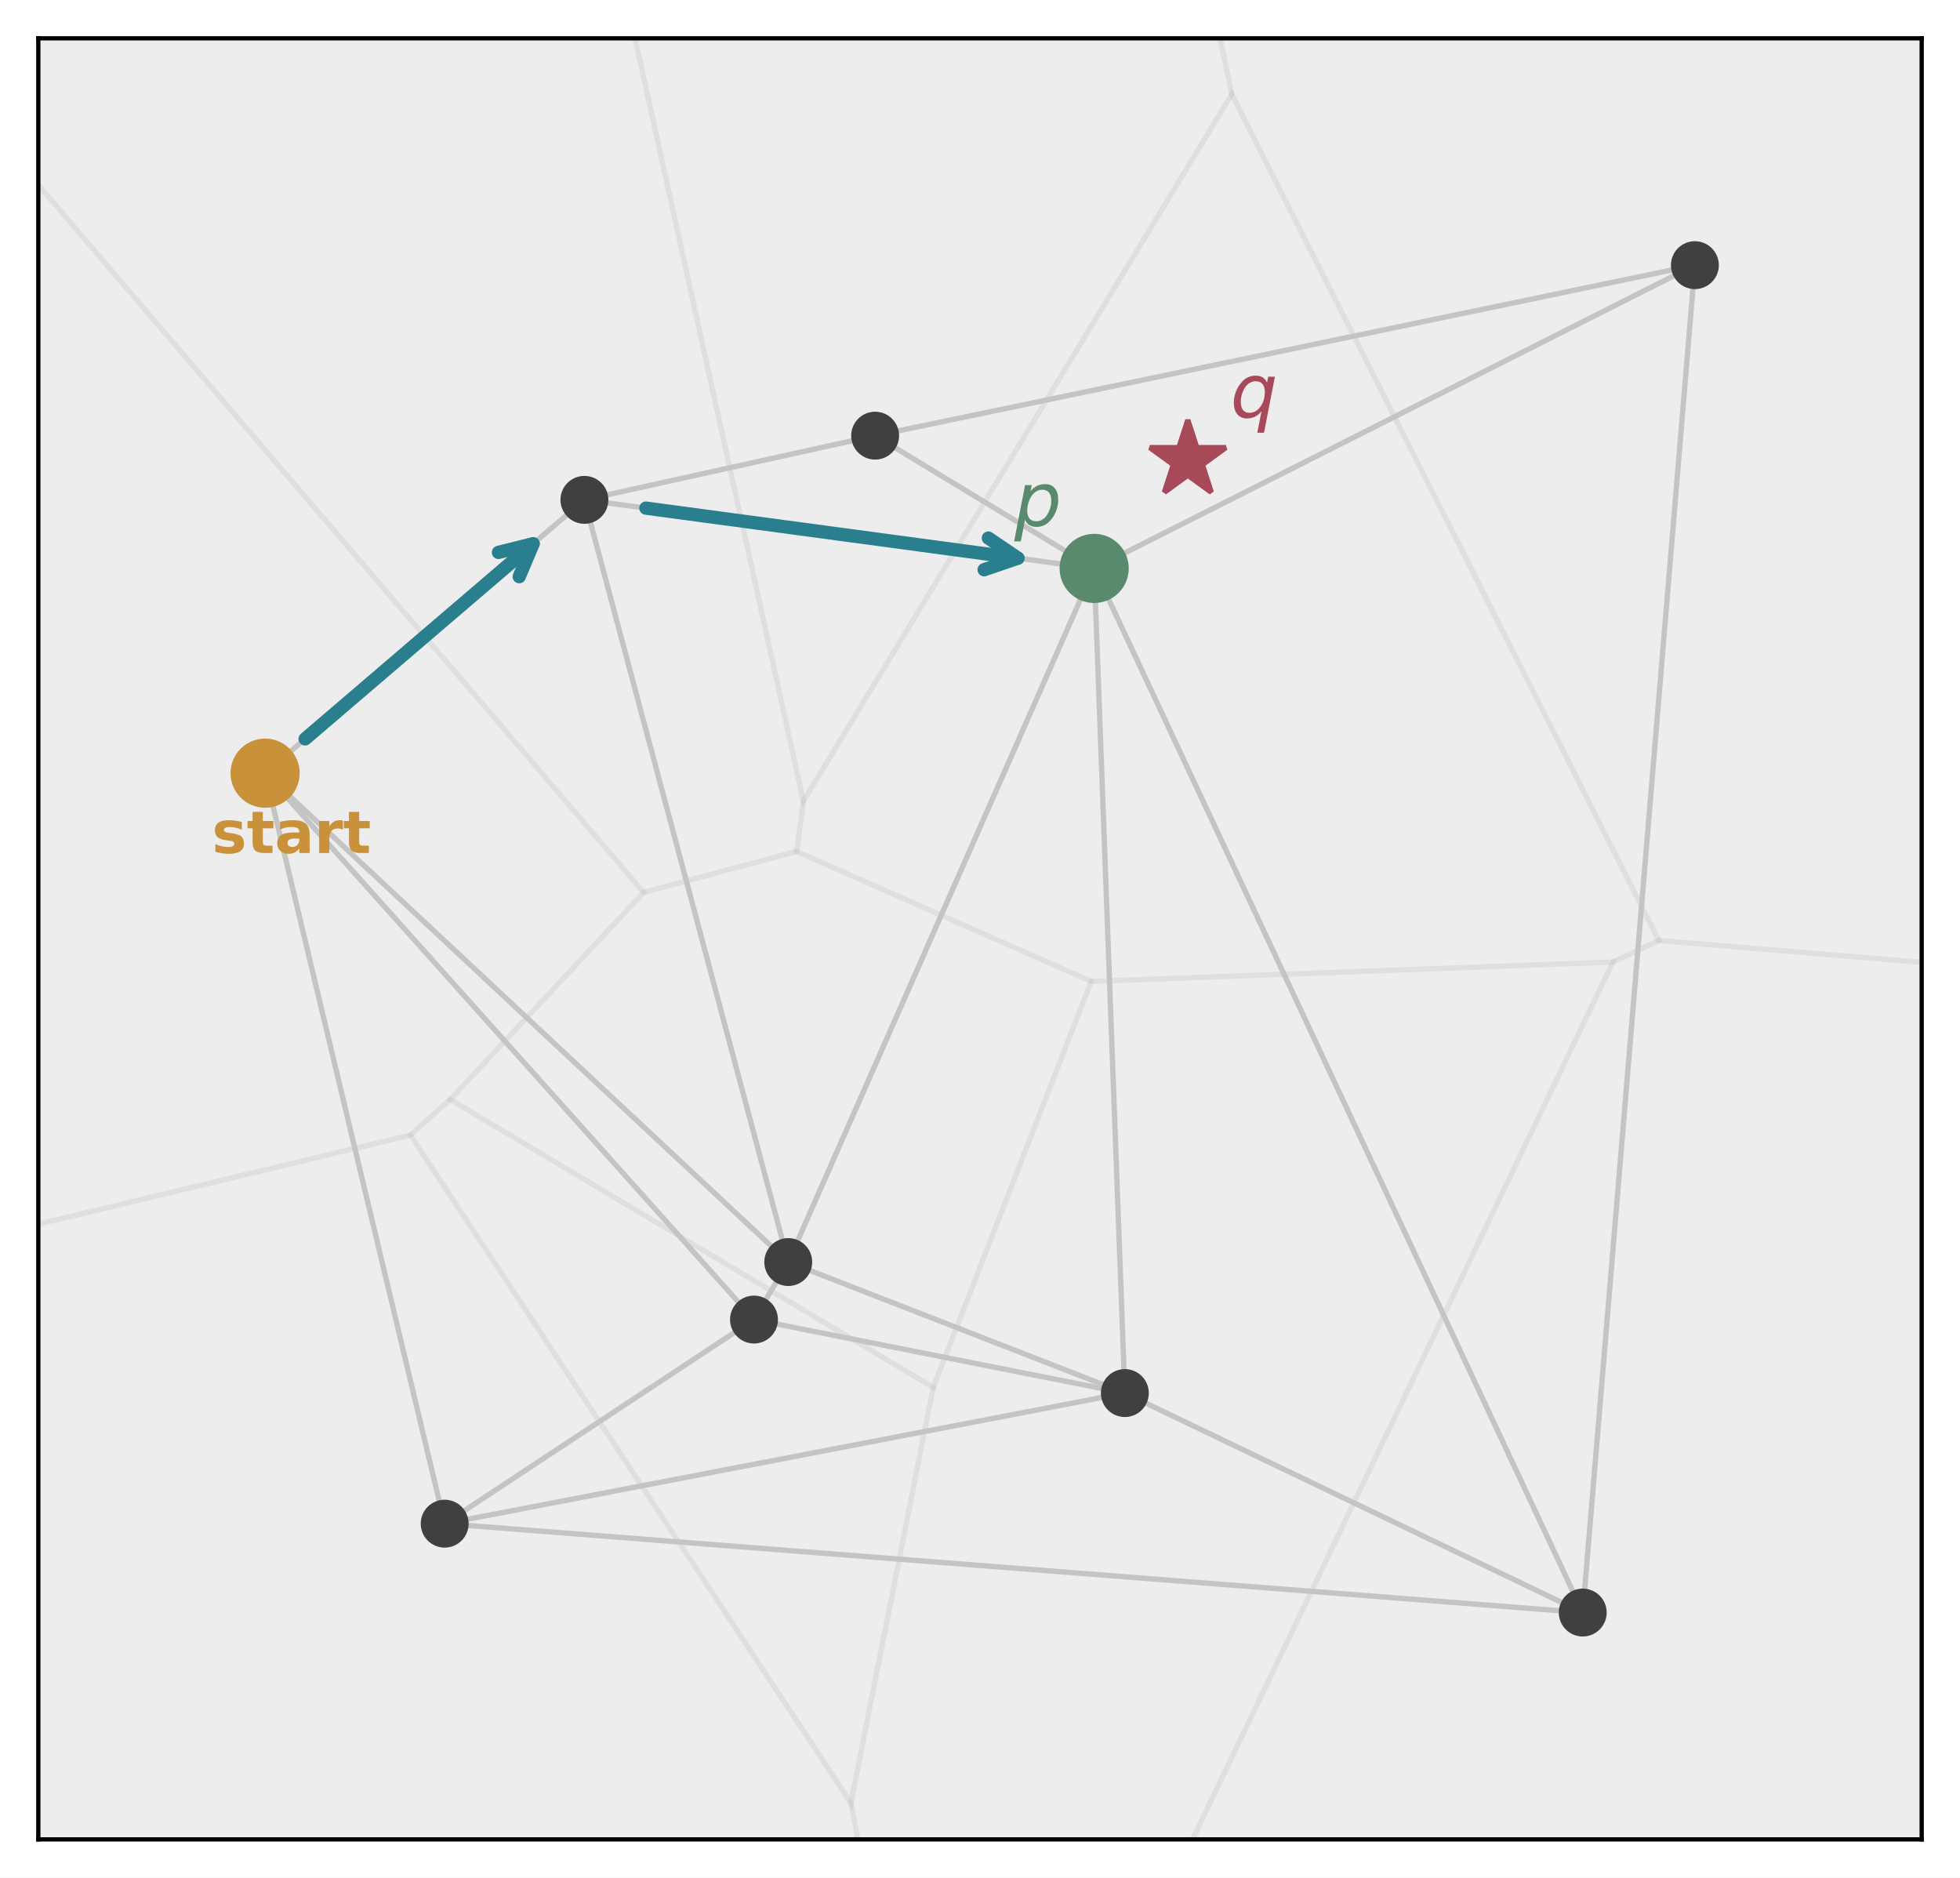
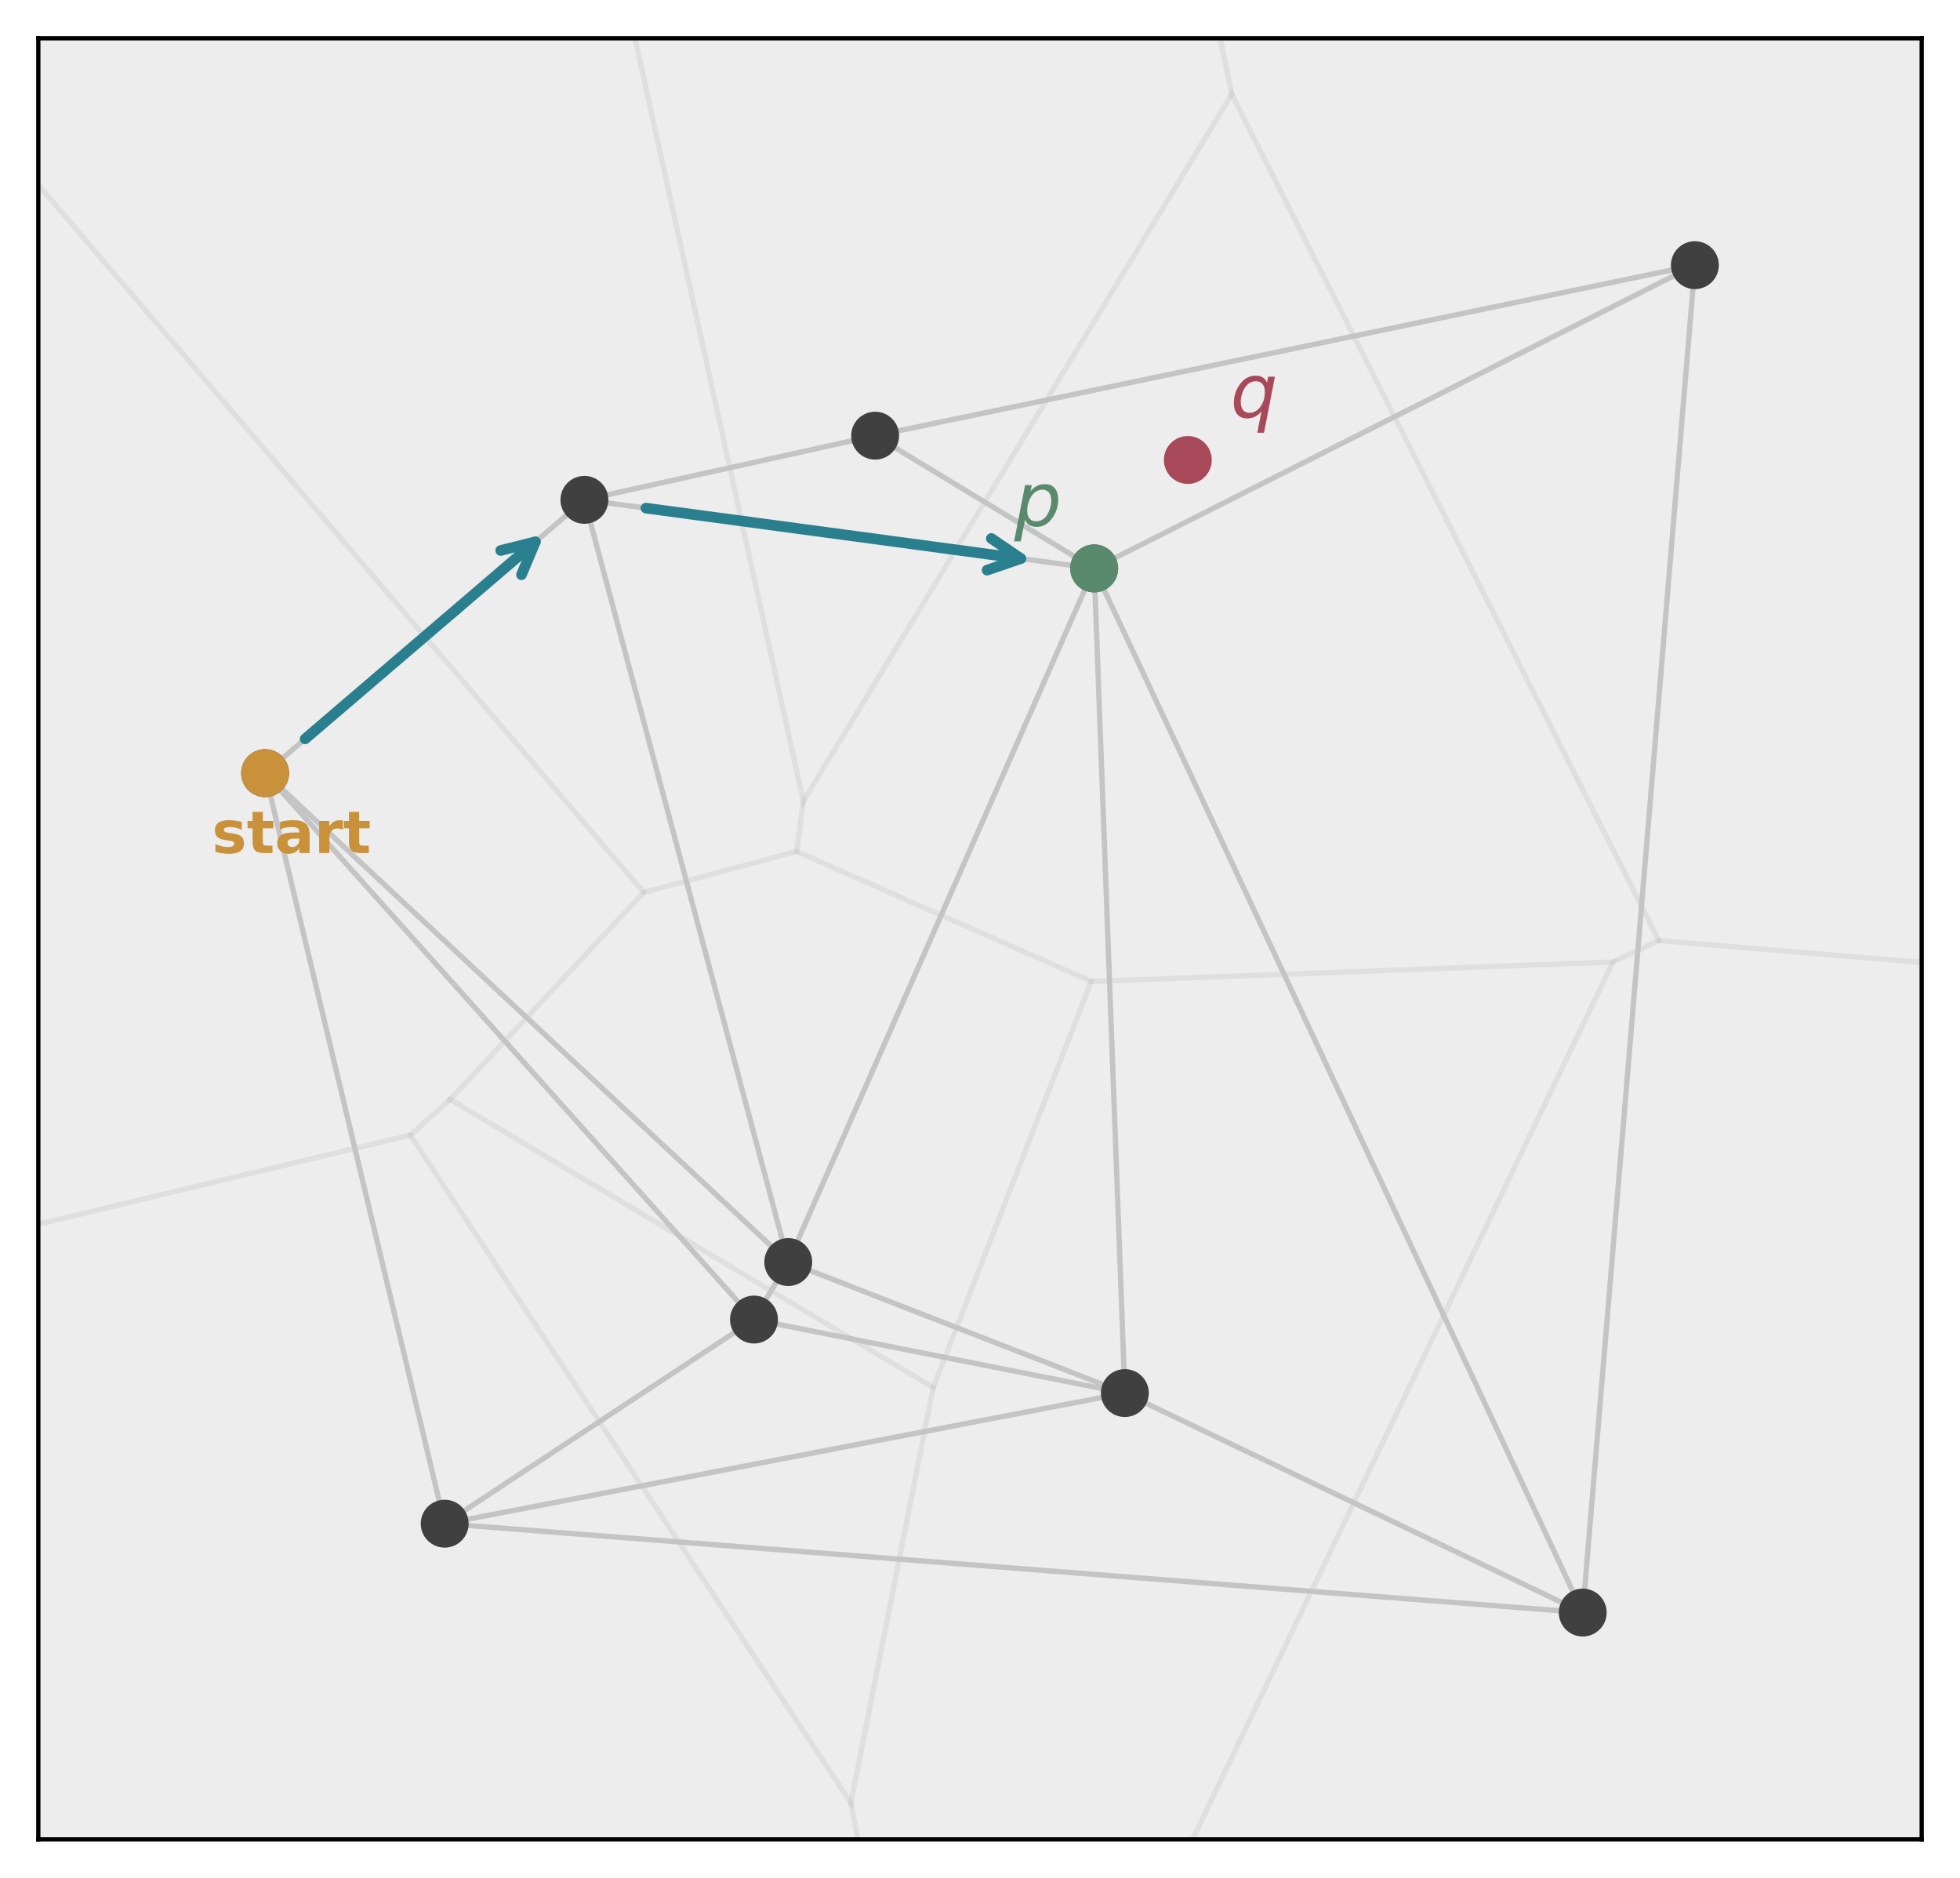
<svg xmlns="http://www.w3.org/2000/svg" xmlns:xlink="http://www.w3.org/1999/xlink" width="368.324pt" height="352.8pt" viewBox="0 0 368.324 352.8" version="1.1">
  <defs>
    <style type="text/css">*{stroke-linejoin: round; stroke-linecap: butt}</style>
  </defs>
  <g id="figure_1">
    <g id="patch_1">
      <path d="M 0 352.8  L 368.324 352.8  L 368.324 0  L 0 0  z " style="fill: #ffffff" />
    </g>
    <g id="axes_1">
      <g id="patch_2">
        <path d="M 7.2 345.6  L 361.124 345.6  L 361.124 7.2  L 7.2 7.2  z " style="fill: #ffffff" />
      </g>
      <g id="patch_3">
-         <path d="M -446.551 338.586  L 77.113 213.279  L 84.6 206.58  L 120.962 167.665  L -229.137 -241.427  z " clip-path="url(#p903cf58d78)" style="fill: #a3a3a3; opacity: 0.2; stroke: #a3a3a3; stroke-linejoin: miter" />
+         <path d="M -446.551 338.586  L 77.113 213.279  L 84.6 206.58  L 120.962 167.665  L -229.137 -241.427  z " clip-path="url(#pef43199451)" style="fill: #a3a3a3; opacity: 0.2; stroke: #a3a3a3; stroke-linejoin: miter" />
      </g>
      <g id="patch_4">
-         <path d="M 84.6 206.58  L 120.962 167.665  L 149.701 159.977  L 205.066 184.399  L 175.376 260.687  z " clip-path="url(#p903cf58d78)" style="fill: #a3a3a3; opacity: 0.2; stroke: #a3a3a3; stroke-linejoin: miter" />
+         <path d="M 84.6 206.58  L 120.962 167.665  L 149.701 159.977  L 205.066 184.399  L 175.376 260.687  z " clip-path="url(#pef43199451)" style="fill: #a3a3a3; opacity: 0.2; stroke: #a3a3a3; stroke-linejoin: miter" />
      </g>
      <g id="patch_5">
-         <path d="M 120.962 167.665  L 149.701 159.977  L 150.971 150.534  L 34.888 -375.252  L -229.137 -241.427  z " clip-path="url(#p903cf58d78)" style="fill: #a3a3a3; opacity: 0.2; stroke: #a3a3a3; stroke-linejoin: miter" />
+         <path d="M 120.962 167.665  L 149.701 159.977  L 150.971 150.534  L 34.888 -375.252  L -229.137 -241.427  z " clip-path="url(#pef43199451)" style="fill: #a3a3a3; opacity: 0.2; stroke: #a3a3a3; stroke-linejoin: miter" />
      </g>
      <g id="patch_6">
-         <path d="M 179.2 439.275  L 137.281 976.088  L 848.32 221.389  L 311.729 176.713  L 303.105 180.75  z " clip-path="url(#p903cf58d78)" style="fill: #a3a3a3; opacity: 0.2; stroke: #a3a3a3; stroke-linejoin: miter" />
+         <path d="M 179.2 439.275  L 137.281 976.088  L 848.32 221.389  L 311.729 176.713  L 303.105 180.75  z " clip-path="url(#pef43199451)" style="fill: #a3a3a3; opacity: 0.2; stroke: #a3a3a3; stroke-linejoin: miter" />
      </g>
      <g id="patch_7">
-         <path d="M 175.376 260.687  L 205.066 184.399  L 303.105 180.75  L 179.2 439.275  L 159.903 338.761  z " clip-path="url(#p903cf58d78)" style="fill: #a3a3a3; opacity: 0.2; stroke: #a3a3a3; stroke-linejoin: miter" />
+         <path d="M 175.376 260.687  L 205.066 184.399  L 303.105 180.75  L 179.2 439.275  L 159.903 338.761  z " clip-path="url(#pef43199451)" style="fill: #a3a3a3; opacity: 0.2; stroke: #a3a3a3; stroke-linejoin: miter" />
      </g>
      <g id="patch_8">
-         <path d="M 231.472 17.709  L 311.729 176.713  L 848.32 221.389  L 121.846 -509.46  z " clip-path="url(#p903cf58d78)" style="fill: #a3a3a3; opacity: 0.2; stroke: #a3a3a3; stroke-linejoin: miter" />
+         <path d="M 231.472 17.709  L 311.729 176.713  L 848.32 221.389  L 121.846 -509.46  z " clip-path="url(#pef43199451)" style="fill: #a3a3a3; opacity: 0.2; stroke: #a3a3a3; stroke-linejoin: miter" />
      </g>
      <g id="patch_9">
-         <path d="M 205.066 184.399  L 303.105 180.75  L 311.729 176.713  L 231.472 17.709  L 150.971 150.534  L 149.701 159.977  z " clip-path="url(#p903cf58d78)" style="fill: #a3a3a3; opacity: 0.2; stroke: #a3a3a3; stroke-linejoin: miter" />
+         <path d="M 205.066 184.399  L 303.105 180.75  L 311.729 176.713  L 231.472 17.709  L 150.971 150.534  L 149.701 159.977  z " clip-path="url(#pef43199451)" style="fill: #a3a3a3; opacity: 0.2; stroke: #a3a3a3; stroke-linejoin: miter" />
      </g>
      <g id="patch_10">
-         <path d="M 150.971 150.534  L 231.472 17.709  L 121.846 -509.46  L 34.888 -375.252  z " clip-path="url(#p903cf58d78)" style="fill: #a3a3a3; opacity: 0.2; stroke: #a3a3a3; stroke-linejoin: miter" />
+         <path d="M 150.971 150.534  L 231.472 17.709  L 121.846 -509.46  L 34.888 -375.252  z " clip-path="url(#pef43199451)" style="fill: #a3a3a3; opacity: 0.2; stroke: #a3a3a3; stroke-linejoin: miter" />
      </g>
      <g id="patch_11">
-         <path d="M 84.6 206.58  L 175.376 260.687  L 159.903 338.761  L 77.113 213.279  z " clip-path="url(#p903cf58d78)" style="fill: #a3a3a3; opacity: 0.2; stroke: #a3a3a3; stroke-linejoin: miter" />
+         <path d="M 84.6 206.58  L 175.376 260.687  L 159.903 338.761  L 77.113 213.279  z " clip-path="url(#pef43199451)" style="fill: #a3a3a3; opacity: 0.2; stroke: #a3a3a3; stroke-linejoin: miter" />
      </g>
      <g id="patch_12">
-         <path d="M 137.281 976.088  L 179.2 439.275  L 159.903 338.761  L 77.113 213.279  L -446.551 338.586  z " clip-path="url(#p903cf58d78)" style="fill: #a3a3a3; opacity: 0.2; stroke: #a3a3a3; stroke-linejoin: miter" />
+         <path d="M 137.281 976.088  L 179.2 439.275  L 159.903 338.761  L 77.113 213.279  L -446.551 338.586  z " clip-path="url(#pef43199451)" style="fill: #a3a3a3; opacity: 0.2; stroke: #a3a3a3; stroke-linejoin: miter" />
      </g>
      <g id="line2d_1">
-         <path d="M 297.427 302.98  L 211.383 261.741  " clip-path="url(#p903cf58d78)" style="fill: none; stroke: #c4c4c4; stroke-linecap: square" />
+         <path d="M 297.427 302.98  L 211.383 261.741  " clip-path="url(#pef43199451)" style="fill: none; stroke: #c4c4c4; stroke-linecap: square" />
      </g>
      <g id="line2d_2">
-         <path d="M 211.383 261.741  L 83.563 286.28  " clip-path="url(#p903cf58d78)" style="fill: none; stroke: #c4c4c4; stroke-linecap: square" />
+         <path d="M 211.383 261.741  L 83.563 286.28  " clip-path="url(#pef43199451)" style="fill: none; stroke: #c4c4c4; stroke-linecap: square" />
      </g>
      <g id="line2d_3">
-         <path d="M 211.383 261.741  L 205.616 106.8  " clip-path="url(#p903cf58d78)" style="fill: none; stroke: #c4c4c4; stroke-linecap: square" />
+         <path d="M 211.383 261.741  L 205.616 106.8  " clip-path="url(#pef43199451)" style="fill: none; stroke: #c4c4c4; stroke-linecap: square" />
      </g>
      <g id="line2d_4">
-         <path d="M 318.504 49.82  L 164.456 81.854  " clip-path="url(#p903cf58d78)" style="fill: none; stroke: #c4c4c4; stroke-linecap: square" />
+         <path d="M 318.504 49.82  L 164.456 81.854  " clip-path="url(#pef43199451)" style="fill: none; stroke: #c4c4c4; stroke-linecap: square" />
      </g>
      <g id="line2d_5">
-         <path d="M 49.82 145.267  L 109.822 93.917  " clip-path="url(#p903cf58d78)" style="fill: none; stroke: #c4c4c4; stroke-linecap: square" />
+         <path d="M 49.82 145.267  L 109.822 93.917  " clip-path="url(#pef43199451)" style="fill: none; stroke: #c4c4c4; stroke-linecap: square" />
      </g>
      <g id="line2d_6">
-         <path d="M 141.69 247.929  L 83.563 286.28  " clip-path="url(#p903cf58d78)" style="fill: none; stroke: #c4c4c4; stroke-linecap: square" />
+         <path d="M 141.69 247.929  L 83.563 286.28  " clip-path="url(#pef43199451)" style="fill: none; stroke: #c4c4c4; stroke-linecap: square" />
      </g>
      <g id="line2d_7">
-         <path d="M 148.129 237.125  L 205.616 106.8  " clip-path="url(#p903cf58d78)" style="fill: none; stroke: #c4c4c4; stroke-linecap: square" />
+         <path d="M 148.129 237.125  L 205.616 106.8  " clip-path="url(#pef43199451)" style="fill: none; stroke: #c4c4c4; stroke-linecap: square" />
      </g>
      <g id="line2d_8">
-         <path d="M 49.82 145.267  L 141.69 247.929  " clip-path="url(#p903cf58d78)" style="fill: none; stroke: #c4c4c4; stroke-linecap: square" />
+         <path d="M 49.82 145.267  L 141.69 247.929  " clip-path="url(#pef43199451)" style="fill: none; stroke: #c4c4c4; stroke-linecap: square" />
      </g>
      <g id="line2d_9">
-         <path d="M 297.427 302.98  L 83.563 286.28  " clip-path="url(#p903cf58d78)" style="fill: none; stroke: #c4c4c4; stroke-linecap: square" />
+         <path d="M 297.427 302.98  L 83.563 286.28  " clip-path="url(#pef43199451)" style="fill: none; stroke: #c4c4c4; stroke-linecap: square" />
      </g>
      <g id="line2d_10">
-         <path d="M 318.504 49.82  L 205.616 106.8  " clip-path="url(#p903cf58d78)" style="fill: none; stroke: #c4c4c4; stroke-linecap: square" />
+         <path d="M 318.504 49.82  L 205.616 106.8  " clip-path="url(#pef43199451)" style="fill: none; stroke: #c4c4c4; stroke-linecap: square" />
      </g>
      <g id="line2d_11">
-         <path d="M 211.383 261.741  L 141.69 247.929  " clip-path="url(#p903cf58d78)" style="fill: none; stroke: #c4c4c4; stroke-linecap: square" />
+         <path d="M 211.383 261.741  L 141.69 247.929  " clip-path="url(#pef43199451)" style="fill: none; stroke: #c4c4c4; stroke-linecap: square" />
      </g>
      <g id="line2d_12">
-         <path d="M 297.427 302.98  L 205.616 106.8  " clip-path="url(#p903cf58d78)" style="fill: none; stroke: #c4c4c4; stroke-linecap: square" />
+         <path d="M 297.427 302.98  L 205.616 106.8  " clip-path="url(#pef43199451)" style="fill: none; stroke: #c4c4c4; stroke-linecap: square" />
      </g>
      <g id="line2d_13">
-         <path d="M 49.82 145.267  L 148.129 237.125  " clip-path="url(#p903cf58d78)" style="fill: none; stroke: #c4c4c4; stroke-linecap: square" />
+         <path d="M 49.82 145.267  L 148.129 237.125  " clip-path="url(#pef43199451)" style="fill: none; stroke: #c4c4c4; stroke-linecap: square" />
      </g>
      <g id="line2d_14">
-         <path d="M 148.129 237.125  L 109.822 93.917  " clip-path="url(#p903cf58d78)" style="fill: none; stroke: #c4c4c4; stroke-linecap: square" />
+         <path d="M 148.129 237.125  L 109.822 93.917  " clip-path="url(#pef43199451)" style="fill: none; stroke: #c4c4c4; stroke-linecap: square" />
      </g>
      <g id="line2d_15">
-         <path d="M 109.822 93.917  L 164.456 81.854  " clip-path="url(#p903cf58d78)" style="fill: none; stroke: #c4c4c4; stroke-linecap: square" />
+         <path d="M 109.822 93.917  L 164.456 81.854  " clip-path="url(#pef43199451)" style="fill: none; stroke: #c4c4c4; stroke-linecap: square" />
      </g>
      <g id="line2d_16">
-         <path d="M 148.129 237.125  L 141.69 247.929  " clip-path="url(#p903cf58d78)" style="fill: none; stroke: #c4c4c4; stroke-linecap: square" />
+         <path d="M 148.129 237.125  L 141.69 247.929  " clip-path="url(#pef43199451)" style="fill: none; stroke: #c4c4c4; stroke-linecap: square" />
      </g>
      <g id="line2d_17">
-         <path d="M 205.616 106.8  L 164.456 81.854  " clip-path="url(#p903cf58d78)" style="fill: none; stroke: #c4c4c4; stroke-linecap: square" />
+         <path d="M 205.616 106.8  L 164.456 81.854  " clip-path="url(#pef43199451)" style="fill: none; stroke: #c4c4c4; stroke-linecap: square" />
      </g>
      <g id="line2d_18">
-         <path d="M 297.427 302.98  L 318.504 49.82  " clip-path="url(#p903cf58d78)" style="fill: none; stroke: #c4c4c4; stroke-linecap: square" />
+         <path d="M 297.427 302.98  L 318.504 49.82  " clip-path="url(#pef43199451)" style="fill: none; stroke: #c4c4c4; stroke-linecap: square" />
      </g>
      <g id="line2d_19">
-         <path d="M 49.82 145.267  L 83.563 286.28  " clip-path="url(#p903cf58d78)" style="fill: none; stroke: #c4c4c4; stroke-linecap: square" />
+         <path d="M 49.82 145.267  L 83.563 286.28  " clip-path="url(#pef43199451)" style="fill: none; stroke: #c4c4c4; stroke-linecap: square" />
      </g>
      <g id="line2d_20">
-         <path d="M 148.129 237.125  L 211.383 261.741  " clip-path="url(#p903cf58d78)" style="fill: none; stroke: #c4c4c4; stroke-linecap: square" />
+         <path d="M 148.129 237.125  L 211.383 261.741  " clip-path="url(#pef43199451)" style="fill: none; stroke: #c4c4c4; stroke-linecap: square" />
      </g>
      <g id="line2d_21">
-         <path d="M 109.822 93.917  L 205.616 106.8  " clip-path="url(#p903cf58d78)" style="fill: none; stroke: #c4c4c4; stroke-linecap: square" />
+         <path d="M 109.822 93.917  L 205.616 106.8  " clip-path="url(#pef43199451)" style="fill: none; stroke: #c4c4c4; stroke-linecap: square" />
      </g>
      <g id="matplotlib.axis_1" />
      <g id="matplotlib.axis_2" />
      <g id="line2d_22">
        <defs>
-           <path id="mb97bdaddb1" d="M 0 4  C 1.061 4 2.078 3.579 2.828 2.828  C 3.579 2.078 4 1.061 4 0  C 4 -1.061 3.579 -2.078 2.828 -2.828  C 2.078 -3.579 1.061 -4 0 -4  C -1.061 -4 -2.078 -3.579 -2.828 -2.828  C -3.579 -2.078 -4 -1.061 -4 0  C -4 1.061 -3.579 2.078 -2.828 2.828  C -2.078 3.579 -1.061 4 0 4  z " style="stroke: #404040" />
-         </defs>
-         <g clip-path="url(#p903cf58d78)">
-           <use xlink:href="#mb97bdaddb1" x="49.82" y="145.267" style="fill: #404040; stroke: #404040" />
-           <use xlink:href="#mb97bdaddb1" x="148.129" y="237.125" style="fill: #404040; stroke: #404040" />
-           <use xlink:href="#mb97bdaddb1" x="109.822" y="93.917" style="fill: #404040; stroke: #404040" />
-           <use xlink:href="#mb97bdaddb1" x="297.427" y="302.98" style="fill: #404040; stroke: #404040" />
-           <use xlink:href="#mb97bdaddb1" x="211.383" y="261.741" style="fill: #404040; stroke: #404040" />
-           <use xlink:href="#mb97bdaddb1" x="318.504" y="49.82" style="fill: #404040; stroke: #404040" />
-           <use xlink:href="#mb97bdaddb1" x="205.616" y="106.8" style="fill: #404040; stroke: #404040" />
-           <use xlink:href="#mb97bdaddb1" x="164.456" y="81.854" style="fill: #404040; stroke: #404040" />
-           <use xlink:href="#mb97bdaddb1" x="141.69" y="247.929" style="fill: #404040; stroke: #404040" />
-           <use xlink:href="#mb97bdaddb1" x="83.563" y="286.28" style="fill: #404040; stroke: #404040" />
+           <path id="mc3550fc699" d="M 0 4  C 1.061 4 2.078 3.579 2.828 2.828  C 3.579 2.078 4 1.061 4 0  C 4 -1.061 3.579 -2.078 2.828 -2.828  C 2.078 -3.579 1.061 -4 0 -4  C -1.061 -4 -2.078 -3.579 -2.828 -2.828  C -3.579 -2.078 -4 -1.061 -4 0  C -4 1.061 -3.579 2.078 -2.828 2.828  C -2.078 3.579 -1.061 4 0 4  z " style="stroke: #404040" />
+         </defs>
+         <g clip-path="url(#pef43199451)">
+           <use xlink:href="#mc3550fc699" x="49.82" y="145.267" style="fill: #404040; stroke: #404040" />
+           <use xlink:href="#mc3550fc699" x="148.129" y="237.125" style="fill: #404040; stroke: #404040" />
+           <use xlink:href="#mc3550fc699" x="109.822" y="93.917" style="fill: #404040; stroke: #404040" />
+           <use xlink:href="#mc3550fc699" x="297.427" y="302.98" style="fill: #404040; stroke: #404040" />
+           <use xlink:href="#mc3550fc699" x="211.383" y="261.741" style="fill: #404040; stroke: #404040" />
+           <use xlink:href="#mc3550fc699" x="318.504" y="49.82" style="fill: #404040; stroke: #404040" />
+           <use xlink:href="#mc3550fc699" x="205.616" y="106.8" style="fill: #404040; stroke: #404040" />
+           <use xlink:href="#mc3550fc699" x="164.456" y="81.854" style="fill: #404040; stroke: #404040" />
+           <use xlink:href="#mc3550fc699" x="141.69" y="247.929" style="fill: #404040; stroke: #404040" />
+           <use xlink:href="#mc3550fc699" x="83.563" y="286.28" style="fill: #404040; stroke: #404040" />
        </g>
      </g>
      <g id="patch_13">
        <path d="M 7.2 345.6  L 7.2 7.2  " style="fill: none; stroke: #000000; stroke-width: 0.8; stroke-linejoin: miter; stroke-linecap: square" />
      </g>
      <g id="patch_14">
        <path d="M 361.124 345.6  L 361.124 7.2  " style="fill: none; stroke: #000000; stroke-width: 0.8; stroke-linejoin: miter; stroke-linecap: square" />
      </g>
      <g id="patch_15">
        <path d="M 7.2 345.6  L 361.124 345.6  " style="fill: none; stroke: #000000; stroke-width: 0.8; stroke-linejoin: miter; stroke-linecap: square" />
      </g>
      <g id="patch_16">
        <path d="M 7.2 7.2  L 361.124 7.2  " style="fill: none; stroke: #000000; stroke-width: 0.8; stroke-linejoin: miter; stroke-linecap: square" />
      </g>
      <g id="patch_17">
-         <path d="M 57.341 138.83  Q 79.823 119.59 100.181 102.168  " style="fill: none; stroke: #2a7f8e; stroke-width: 2.5; stroke-linecap: round" />
-         <path d="M 93.672 103.79  L 100.181 102.168  L 97.573 108.348  " style="fill: none; stroke: #2a7f8e; stroke-width: 2.5; stroke-linecap: round" />
+         <path d="M 57.341 138.83  Q 79.823 119.59 100.606 101.804  " style="fill: none; stroke: #2a7f8e; stroke-width: 2; stroke-linecap: round" />
+         <path d="M 94.096 103.426  L 100.606 101.804  L 97.998 107.985  " style="fill: none; stroke: #2a7f8e; stroke-width: 2; stroke-linecap: round" />
      </g>
      <g id="patch_18">
-         <path d="M 121.38 95.471  Q 157.717 100.358 191.284 104.873  " style="fill: none; stroke: #2a7f8e; stroke-width: 2.5; stroke-linecap: round" />
-         <path d="M 185.738 101.1  L 191.284 104.873  L 184.938 107.046  " style="fill: none; stroke: #2a7f8e; stroke-width: 2.5; stroke-linecap: round" />
+         <path d="M 121.38 95.471  Q 157.717 100.358 191.838 104.947  " style="fill: none; stroke: #2a7f8e; stroke-width: 2; stroke-linecap: round" />
+         <path d="M 186.292 101.174  L 191.838 104.947  L 185.492 107.121  " style="fill: none; stroke: #2a7f8e; stroke-width: 2; stroke-linecap: round" />
      </g>
      <g id="text_1">
        <g style="fill: #c9913a" transform="translate(39.81978 160.2666) scale(0.11 -0.11)">
          <defs>
            <path id="DejaVuSans-Bold-73" d="M 3272 3391  L 3272 2541  Q 2913 2691 2578 2766  Q 2244 2841 1947 2841  Q 1628 2841 1473 2761  Q 1319 2681 1319 2516  Q 1319 2381 1436 2309  Q 1553 2238 1856 2203  L 2053 2175  Q 2913 2066 3209 1816  Q 3506 1566 3506 1031  Q 3506 472 3093 190  Q 2681 -91 1863 -91  Q 1516 -91 1145 -36  Q 775 19 384 128  L 384 978  Q 719 816 1070 734  Q 1422 653 1784 653  Q 2113 653 2278 743  Q 2444 834 2444 1013  Q 2444 1163 2330 1236  Q 2216 1309 1875 1350  L 1678 1375  Q 931 1469 631 1722  Q 331 1975 331 2491  Q 331 3047 712 3315  Q 1094 3584 1881 3584  Q 2191 3584 2531 3537  Q 2872 3491 3272 3391  z " transform="scale(0.015625)" />
            <path id="DejaVuSans-Bold-74" d="M 1759 4494  L 1759 3500  L 2913 3500  L 2913 2700  L 1759 2700  L 1759 1216  Q 1759 972 1856 886  Q 1953 800 2241 800  L 2816 800  L 2816 0  L 1856 0  Q 1194 0 917 276  Q 641 553 641 1216  L 641 2700  L 84 2700  L 84 3500  L 641 3500  L 641 4494  L 1759 4494  z " transform="scale(0.015625)" />
            <path id="DejaVuSans-Bold-61" d="M 2106 1575  Q 1756 1575 1579 1456  Q 1403 1338 1403 1106  Q 1403 894 1545 773  Q 1688 653 1941 653  Q 2256 653 2472 879  Q 2688 1106 2688 1447  L 2688 1575  L 2106 1575  z M 3816 1997  L 3816 0  L 2688 0  L 2688 519  Q 2463 200 2181 54  Q 1900 -91 1497 -91  Q 953 -91 614 226  Q 275 544 275 1050  Q 275 1666 698 1953  Q 1122 2241 2028 2241  L 2688 2241  L 2688 2328  Q 2688 2594 2478 2717  Q 2269 2841 1825 2841  Q 1466 2841 1156 2769  Q 847 2697 581 2553  L 581 3406  Q 941 3494 1303 3539  Q 1666 3584 2028 3584  Q 2975 3584 3395 3211  Q 3816 2838 3816 1997  z " transform="scale(0.015625)" />
            <path id="DejaVuSans-Bold-72" d="M 3138 2547  Q 2991 2616 2845 2648  Q 2700 2681 2553 2681  Q 2122 2681 1889 2404  Q 1656 2128 1656 1613  L 1656 0  L 538 0  L 538 3500  L 1656 3500  L 1656 2925  Q 1872 3269 2151 3426  Q 2431 3584 2822 3584  Q 2878 3584 2943 3579  Q 3009 3575 3134 3559  L 3138 2547  z " transform="scale(0.015625)" />
          </defs>
          <use xlink:href="#DejaVuSans-Bold-73" />
          <use xlink:href="#DejaVuSans-Bold-74" transform="translate(59.52148 0)" />
          <use xlink:href="#DejaVuSans-Bold-61" transform="translate(107.3242 0)" />
          <use xlink:href="#DejaVuSans-Bold-72" transform="translate(174.8047 0)" />
          <use xlink:href="#DejaVuSans-Bold-74" transform="translate(224.1211 0)" />
        </g>
      </g>
      <g id="text_2">
        <g style="fill: #5a8a6e" transform="translate(190.6159 98.80006) scale(0.14 -0.14)">
          <defs>
            <path id="DejaVuSans-Oblique-70" d="M 3175 2156  Q 3175 2616 2975 2859  Q 2775 3103 2400 3103  Q 2144 3103 1911 2972  Q 1678 2841 1497 2591  Q 1319 2344 1212 1994  Q 1106 1644 1106 1300  Q 1106 863 1306 627  Q 1506 391 1875 391  Q 2147 391 2380 519  Q 2613 647 2778 891  Q 2956 1147 3065 1494  Q 3175 1841 3175 2156  z M 1394 2969  Q 1625 3272 1939 3428  Q 2253 3584 2638 3584  Q 3175 3584 3472 3232  Q 3769 2881 3769 2247  Q 3769 1728 3584 1258  Q 3400 788 3053 416  Q 2822 169 2531 39  Q 2241 -91 1919 -91  Q 1547 -91 1294 64  Q 1041 219 916 525  L 556 -1331  L -19 -1331  L 922 3500  L 1497 3500  L 1394 2969  z " transform="scale(0.015625)" />
          </defs>
          <use xlink:href="#DejaVuSans-Oblique-70" />
        </g>
      </g>
      <g id="text_3">
        <g style="fill: #a8495a" transform="translate(231.2193 78.4217) scale(0.14 -0.14)">
          <defs>
            <path id="DejaVuSans-Oblique-71" d="M 2669 525  Q 2438 222 2123 65  Q 1809 -91 1428 -91  Q 897 -91 595 267  Q 294 625 294 1253  Q 294 1759 480 2231  Q 666 2703 1013 3078  Q 1238 3322 1530 3453  Q 1822 3584 2144 3584  Q 2531 3584 2781 3431  Q 3031 3278 3144 2969  L 3244 3494  L 3822 3494  L 2888 -1319  L 2309 -1319  L 2669 525  z M 891 1338  Q 891 875 1084 633  Q 1278 391 1644 391  Q 2188 391 2572 911  Q 2956 1431 2956 2175  Q 2956 2625 2757 2864  Q 2559 3103 2188 3103  Q 1916 3103 1684 2976  Q 1453 2850 1281 2606  Q 1100 2350 995 2006  Q 891 1663 891 1338  z " transform="scale(0.015625)" />
          </defs>
          <use xlink:href="#DejaVuSans-Oblique-71" />
        </g>
      </g>
      <g id="line2d_23">
        <defs>
-           <path id="mabf43caee3" d="M 0 6  C 1.591 6 3.117 5.368 4.243 4.243  C 5.368 3.117 6 1.591 6 0  C 6 -1.591 5.368 -3.117 4.243 -4.243  C 3.117 -5.368 1.591 -6 0 -6  C -1.591 -6 -3.117 -5.368 -4.243 -4.243  C -5.368 -3.117 -6 -1.591 -6 0  C -6 1.591 -5.368 3.117 -4.243 4.243  C -3.117 5.368 -1.591 6 0 6  z " style="stroke: #c9913a" />
-         </defs>
-         <g clip-path="url(#p903cf58d78)">
-           <use xlink:href="#mabf43caee3" x="49.82" y="145.267" style="fill: #c9913a; stroke: #c9913a" />
+           <path id="me2cfc1d8d8" d="M 0 4  C 1.061 4 2.078 3.579 2.828 2.828  C 3.579 2.078 4 1.061 4 0  C 4 -1.061 3.579 -2.078 2.828 -2.828  C 2.078 -3.579 1.061 -4 0 -4  C -1.061 -4 -2.078 -3.579 -2.828 -2.828  C -3.579 -2.078 -4 -1.061 -4 0  C -4 1.061 -3.579 2.078 -2.828 2.828  C -2.078 3.579 -1.061 4 0 4  z " style="stroke: #c9913a" />
+         </defs>
+         <g clip-path="url(#pef43199451)">
+           <use xlink:href="#me2cfc1d8d8" x="49.82" y="145.267" style="fill: #c9913a; stroke: #c9913a" />
        </g>
      </g>
      <g id="line2d_24">
        <defs>
-           <path id="m37ec9bbee3" d="M 0 6  C 1.591 6 3.117 5.368 4.243 4.243  C 5.368 3.117 6 1.591 6 0  C 6 -1.591 5.368 -3.117 4.243 -4.243  C 3.117 -5.368 1.591 -6 0 -6  C -1.591 -6 -3.117 -5.368 -4.243 -4.243  C -5.368 -3.117 -6 -1.591 -6 0  C -6 1.591 -5.368 3.117 -4.243 4.243  C -3.117 5.368 -1.591 6 0 6  z " style="stroke: #5a8a6e" />
-         </defs>
-         <g clip-path="url(#p903cf58d78)">
-           <use xlink:href="#m37ec9bbee3" x="205.616" y="106.8" style="fill: #5a8a6e; stroke: #5a8a6e" />
+           <path id="md067e1c175" d="M 0 4  C 1.061 4 2.078 3.579 2.828 2.828  C 3.579 2.078 4 1.061 4 0  C 4 -1.061 3.579 -2.078 2.828 -2.828  C 2.078 -3.579 1.061 -4 0 -4  C -1.061 -4 -2.078 -3.579 -2.828 -2.828  C -3.579 -2.078 -4 -1.061 -4 0  C -4 1.061 -3.579 2.078 -2.828 2.828  C -2.078 3.579 -1.061 4 0 4  z " style="stroke: #5a8a6e" />
+         </defs>
+         <g clip-path="url(#pef43199451)">
+           <use xlink:href="#md067e1c175" x="205.616" y="106.8" style="fill: #5a8a6e; stroke: #5a8a6e" />
        </g>
      </g>
      <g id="line2d_25">
        <defs>
-           <path id="m3c9df5d6e5" d="M 0 -7.5  L -1.684 -2.318  L -7.133 -2.318  L -2.725 0.885  L -4.408 6.068  L -0 2.865  L 4.408 6.068  L 2.725 0.885  L 7.133 -2.318  L 1.684 -2.318  z " style="stroke: #a8495a; stroke-linejoin: bevel" />
-         </defs>
-         <g clip-path="url(#p903cf58d78)">
-           <use xlink:href="#m3c9df5d6e5" x="223.219" y="86.422" style="fill: #a8495a; stroke: #a8495a; stroke-linejoin: bevel" />
+           <path id="m2509fc3d5a" d="M 0 4  C 1.061 4 2.078 3.579 2.828 2.828  C 3.579 2.078 4 1.061 4 0  C 4 -1.061 3.579 -2.078 2.828 -2.828  C 2.078 -3.579 1.061 -4 0 -4  C -1.061 -4 -2.078 -3.579 -2.828 -2.828  C -3.579 -2.078 -4 -1.061 -4 0  C -4 1.061 -3.579 2.078 -2.828 2.828  C -2.078 3.579 -1.061 4 0 4  z " style="stroke: #a8495a" />
+         </defs>
+         <g clip-path="url(#pef43199451)">
+           <use xlink:href="#m2509fc3d5a" x="223.219" y="86.422" style="fill: #a8495a; stroke: #a8495a" />
        </g>
      </g>
    </g>
  </g>
  <defs>
-     <clipPath id="p903cf58d78">
+     <clipPath id="pef43199451">
      <rect x="7.2" y="7.2" width="353.924" height="338.4" />
    </clipPath>
  </defs>
</svg>
